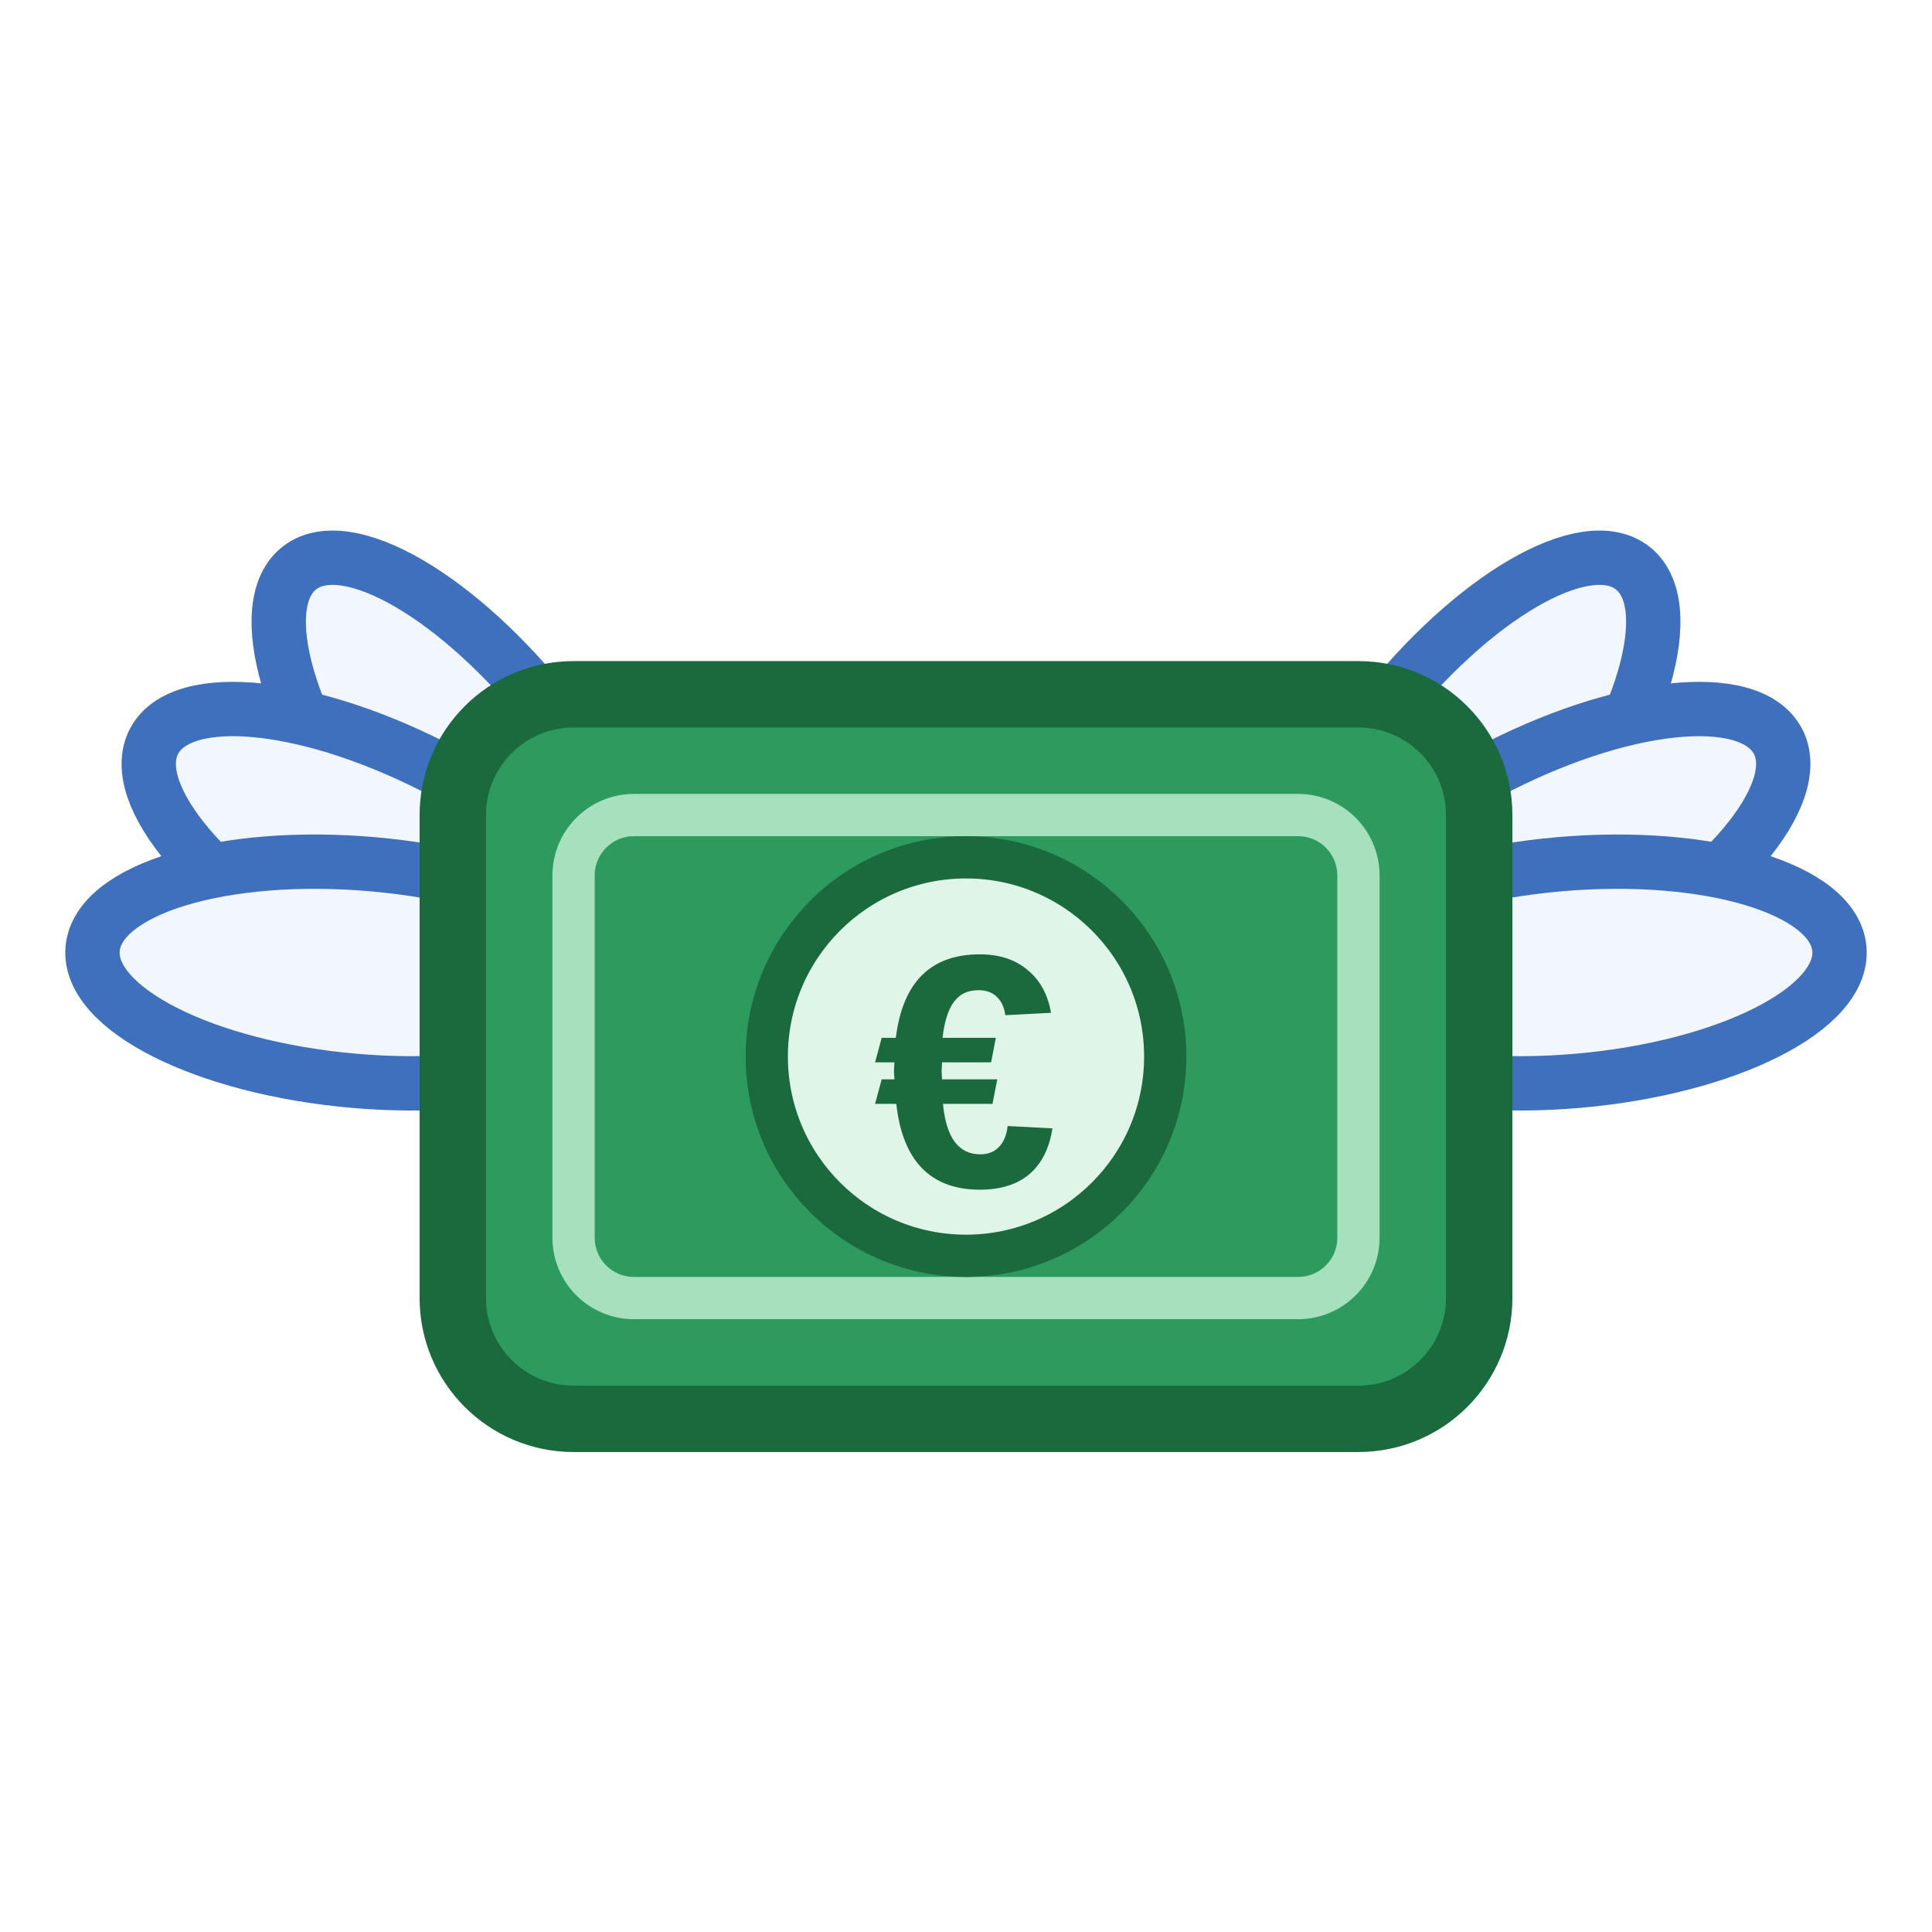
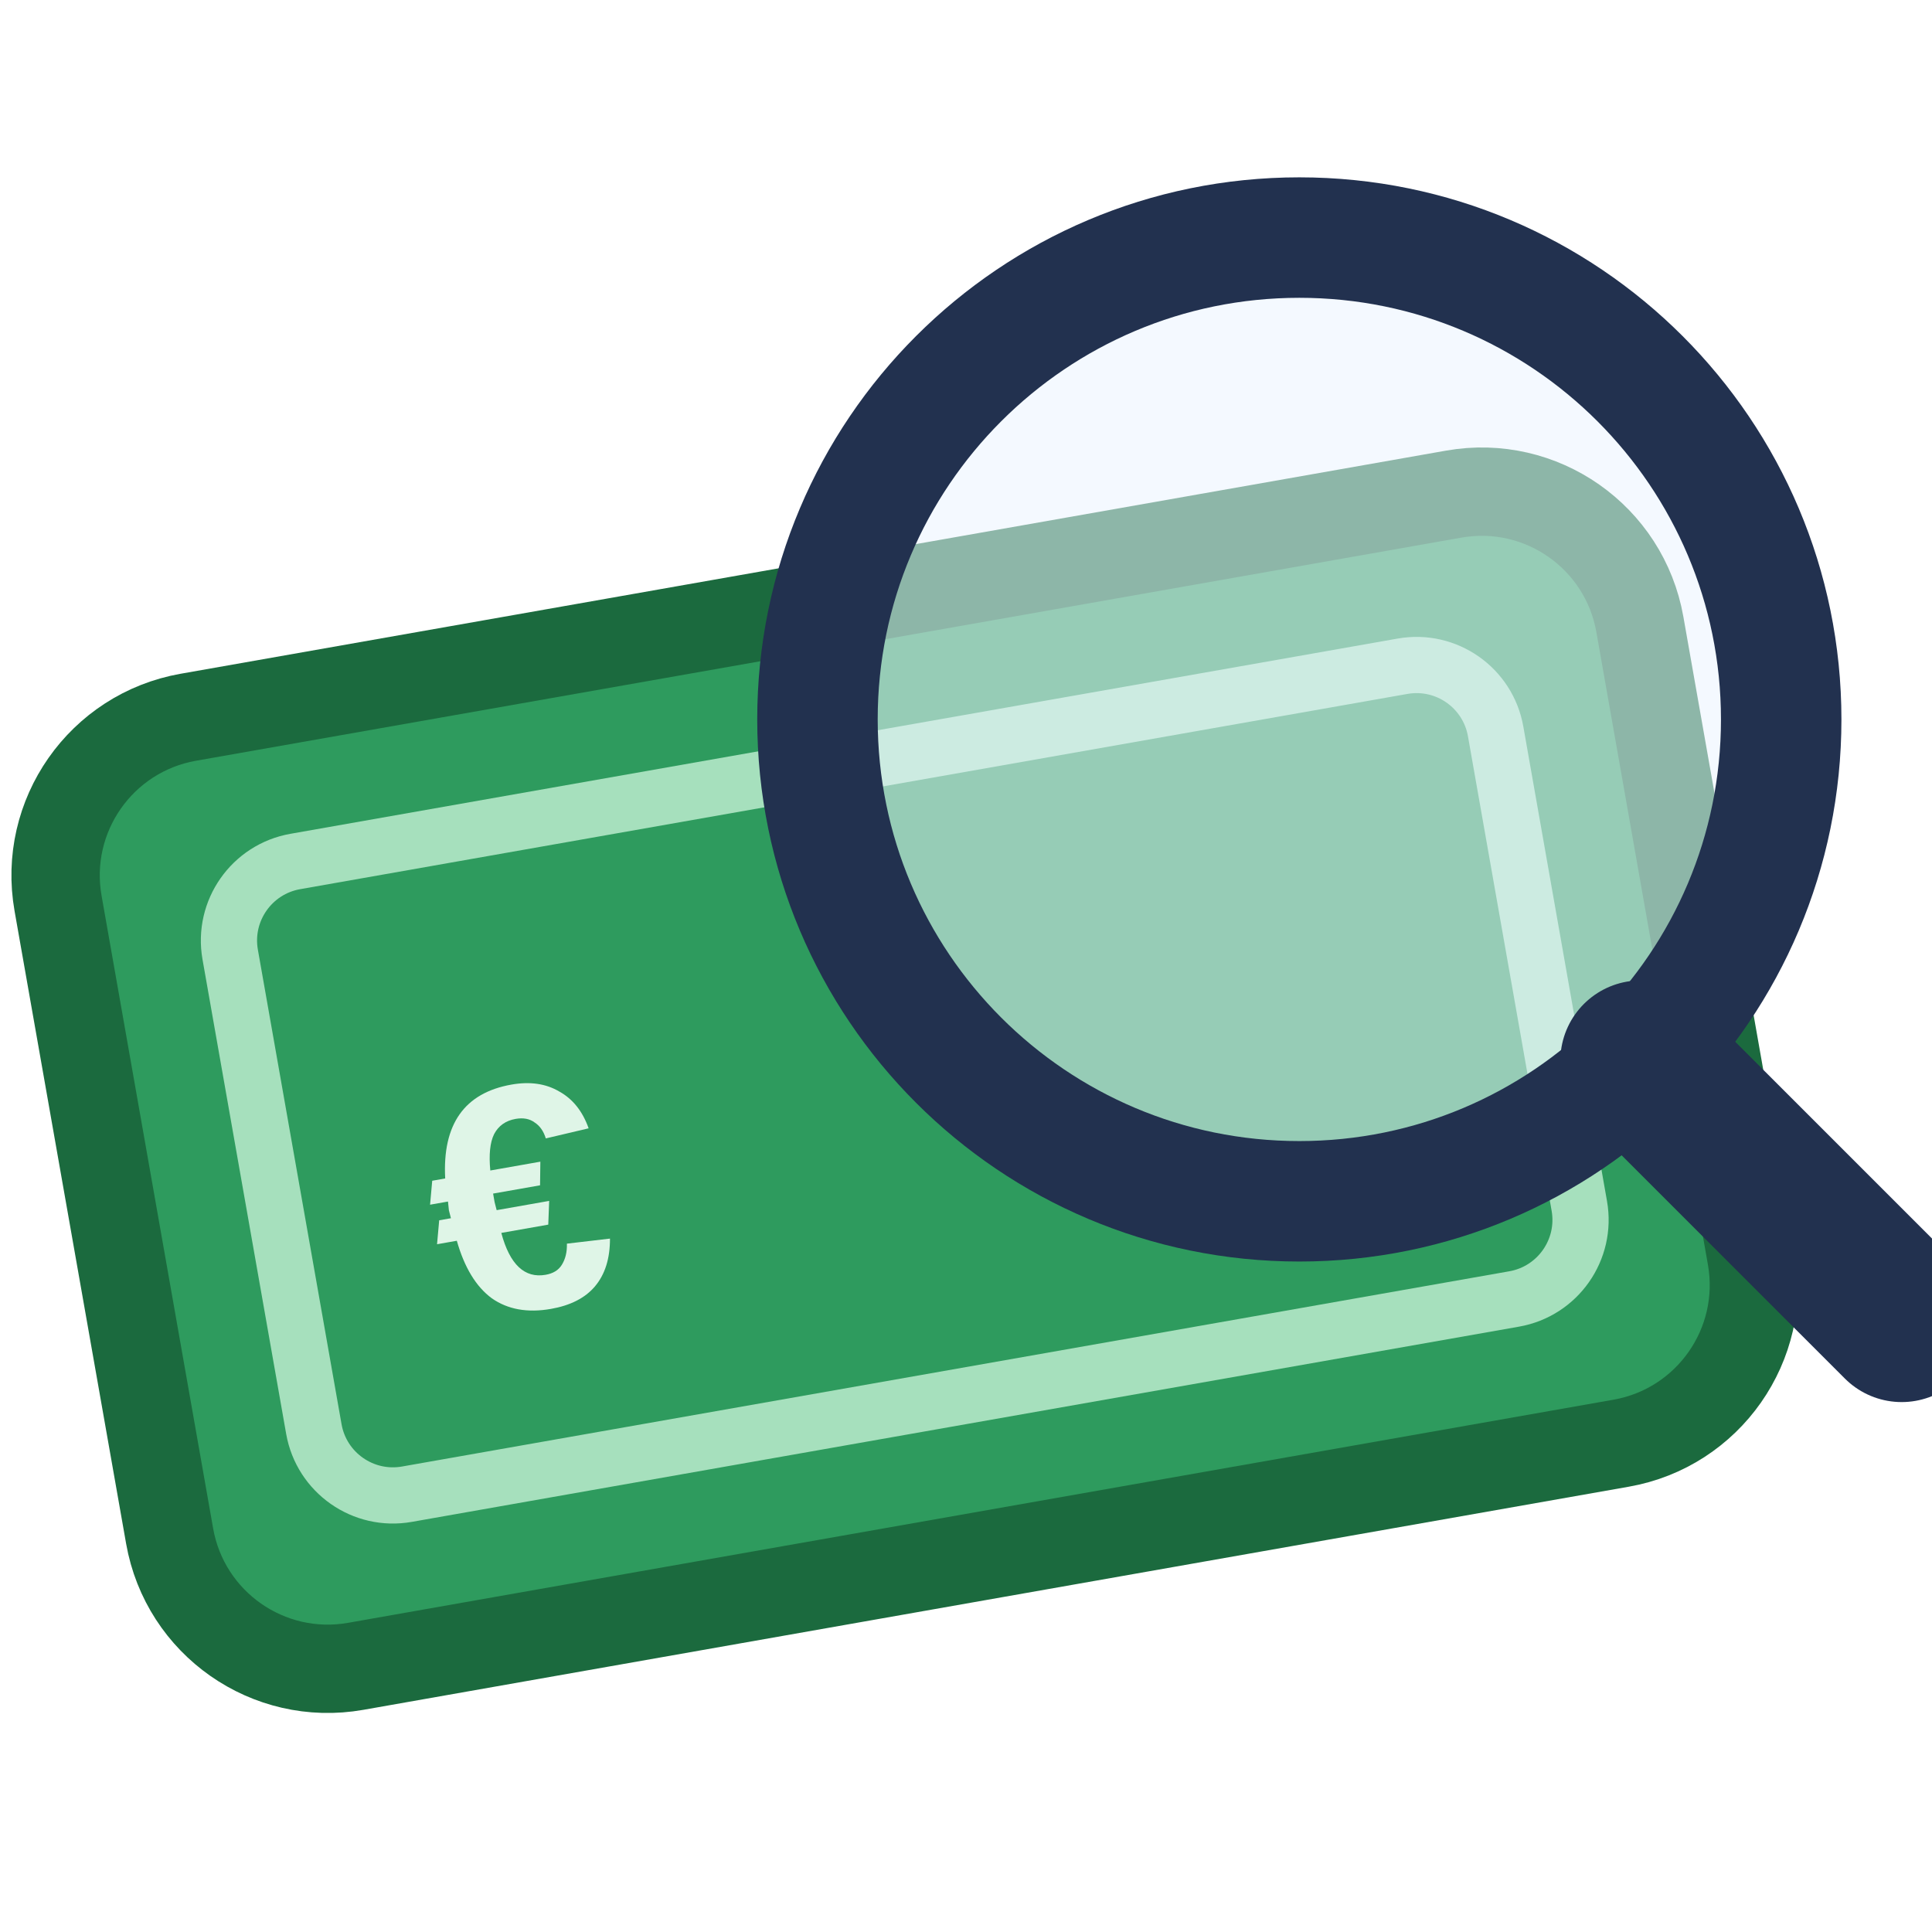
<svg xmlns="http://www.w3.org/2000/svg" viewBox="0 0 64 64">
-   <defs>
-     <g id="wing" fill="#f2f7ff" stroke="#3f70bd" stroke-width="1.8" stroke-linejoin="round">
-       <ellipse cx="-9" cy="0" rx="9" ry="3.6" transform="translate(21 33) rotate(52)" />
-       <ellipse cx="-9" cy="0" rx="9" ry="3.6" transform="translate(21 33) rotate(28)" />
-       <ellipse cx="-9" cy="0" rx="9" ry="3.6" transform="translate(21 33) rotate(5)" />
+   <g transform="translate(-10.166,-10.753) scale(1.3302)">
+     <g transform="rotate(-10 30 34)">
+       <rect x="10" y="23" width="40" height="24" rx="4" fill="#2e9b5e" stroke="#1b6a3e" stroke-width="2.2" />
+       <rect x="14" y="27" width="32" height="16" rx="2" fill="none" stroke="#a6e0bd" stroke-width="1.4" />
+       <text x="20" y="39" text-anchor="middle" font-family="Arial, Helvetica, sans-serif" font-size="8" font-weight="700" fill="#dff5e7">€</text>
    </g>
-   </defs>
-   <use href="#wing" />
-   <use href="#wing" transform="translate(64 0) scale(-1 1)" />
-   <rect x="15" y="23" width="34" height="24" rx="4" fill="#2e9b5e" stroke="#1b6a3e" stroke-width="2.2" />
-   <rect x="19" y="27" width="26" height="16" rx="2" fill="none" stroke="#a6e0bd" stroke-width="1.4" />
-   <circle cx="32" cy="35" r="6.6" fill="#dff5e7" stroke="#1b6a3e" stroke-width="1.4" />
-   <text x="32" y="39.3" text-anchor="middle" font-family="Arial, Helvetica, sans-serif" font-size="11" font-weight="700" fill="#1b6a3e">€</text>
+     <g>
+       <circle cx="40" cy="26" r="12" fill="#eaf4ff" fill-opacity="0.55" stroke="#22314f" stroke-width="3" />
+       <line x1="48.5" y1="34.5" x2="55" y2="41" stroke="#22314f" stroke-width="4" stroke-linecap="round" />
+     </g>
+   </g>
</svg>
